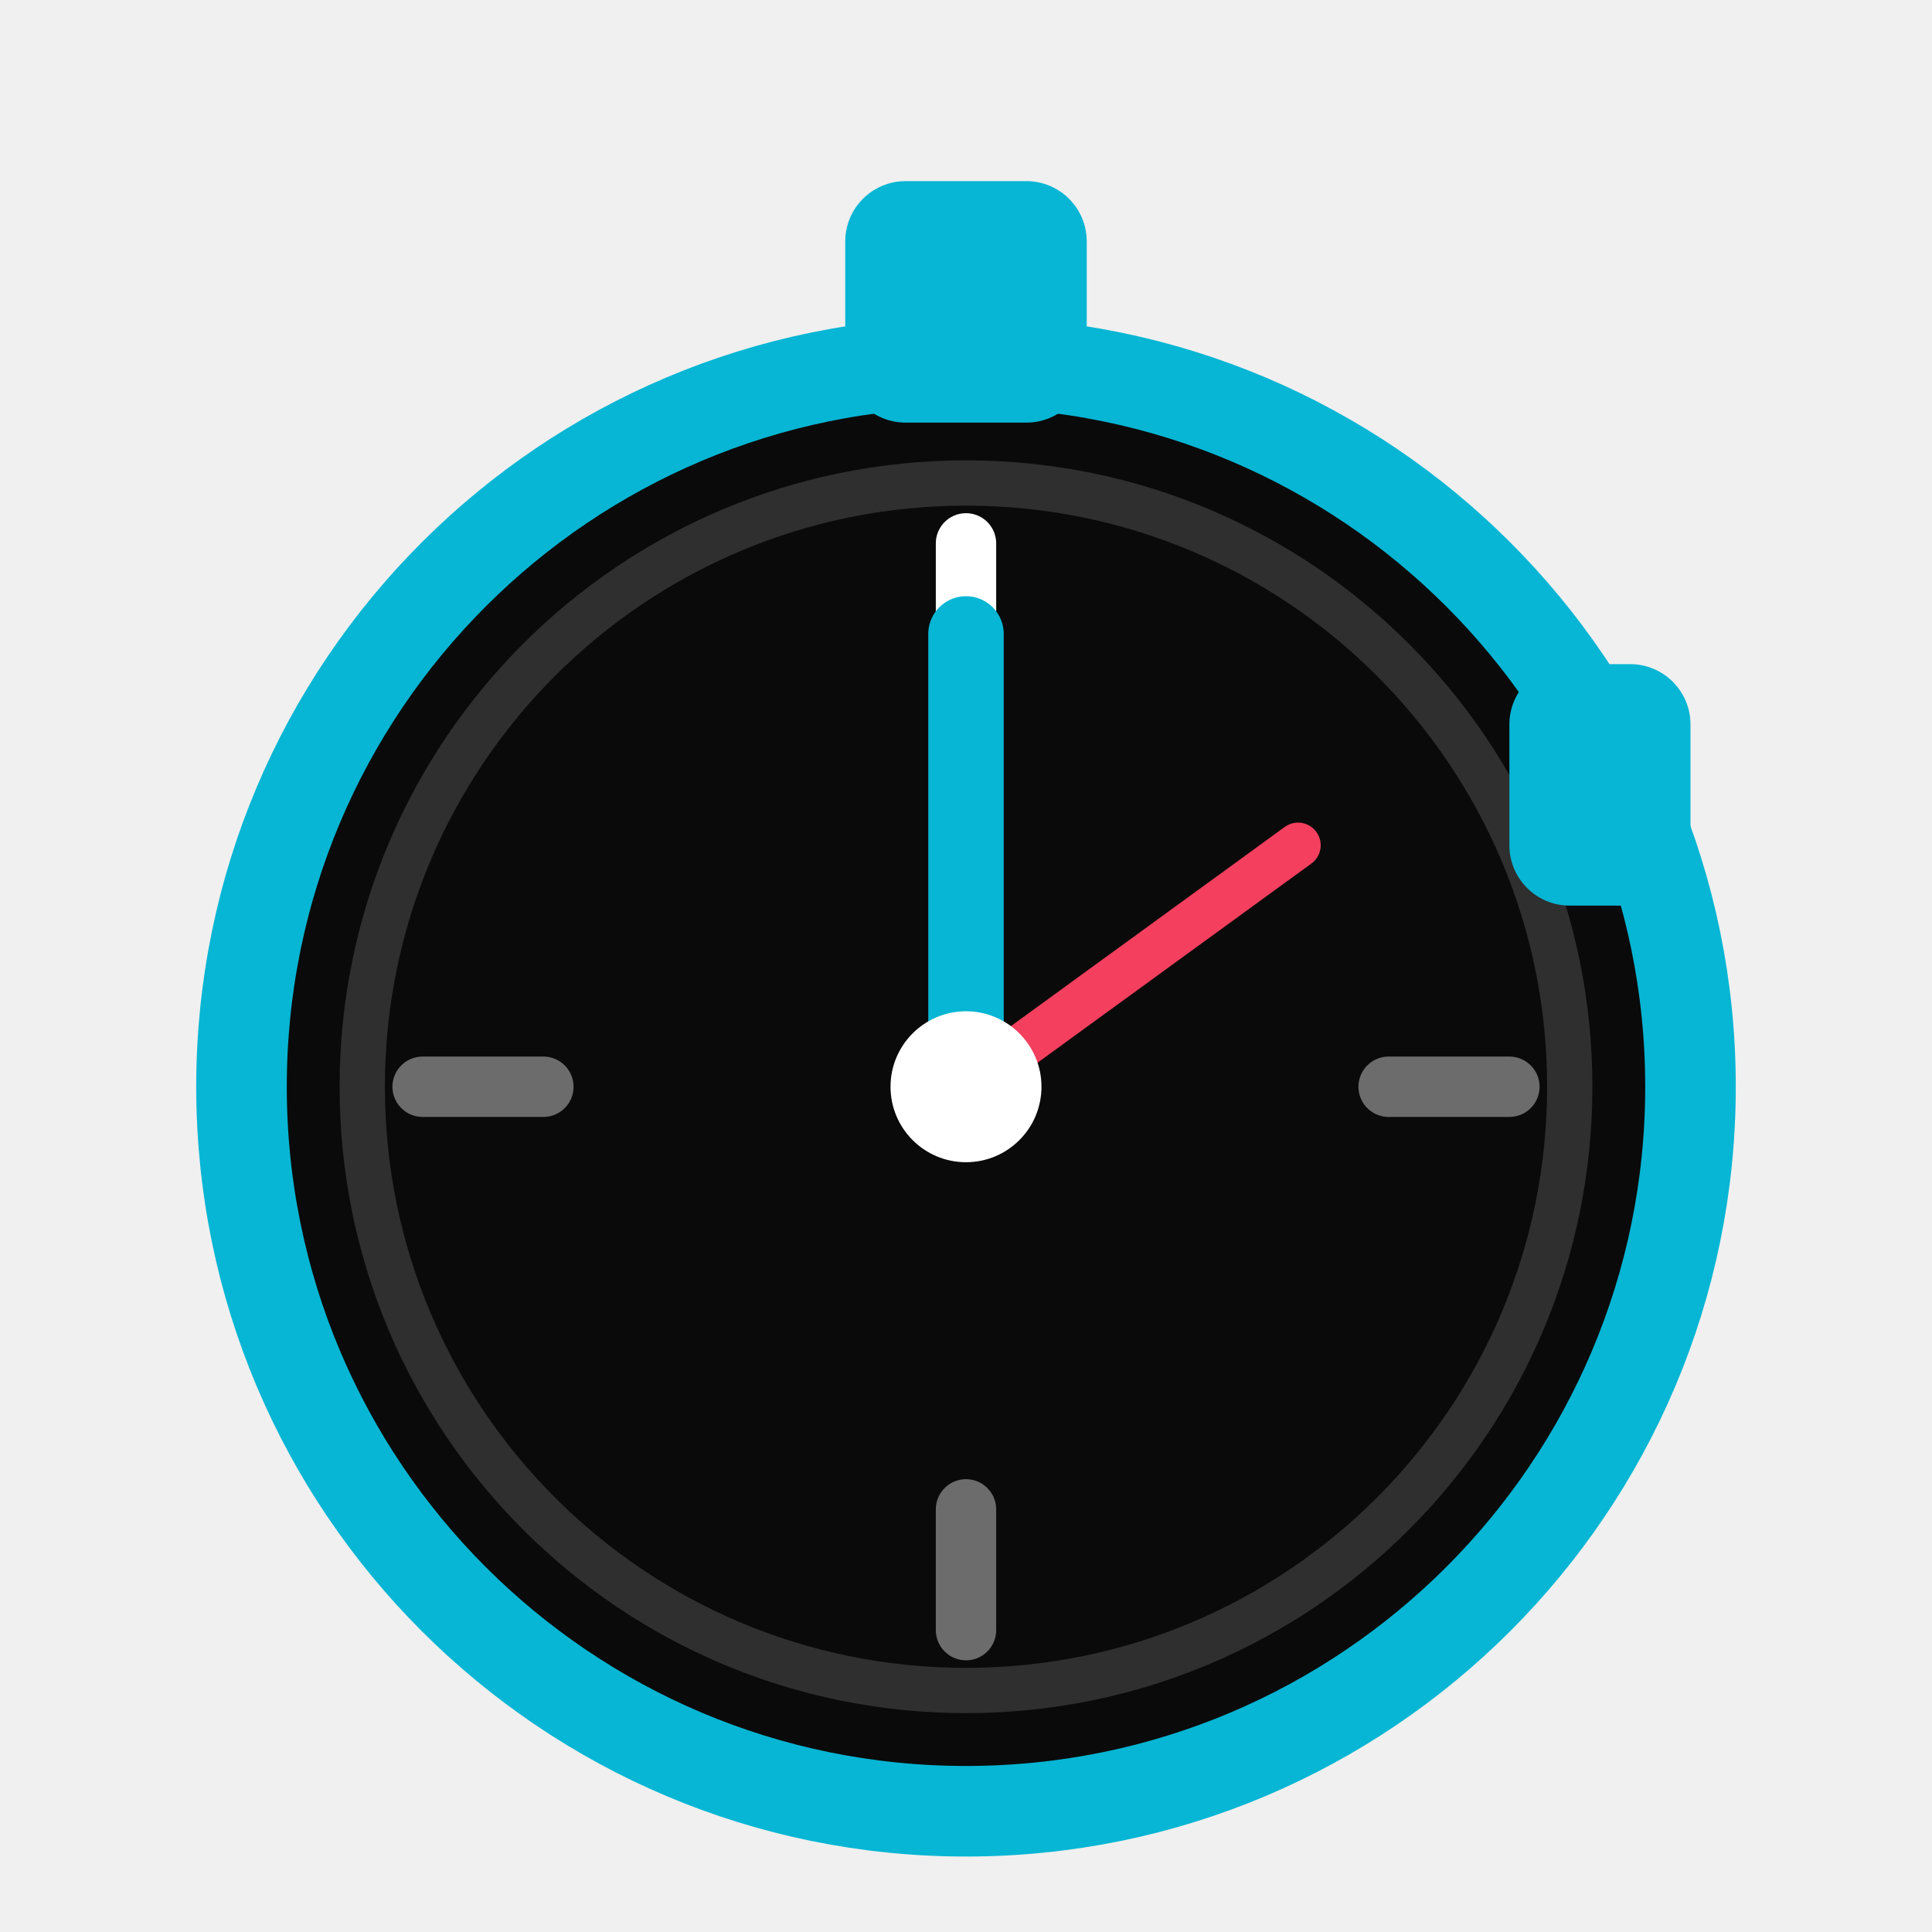
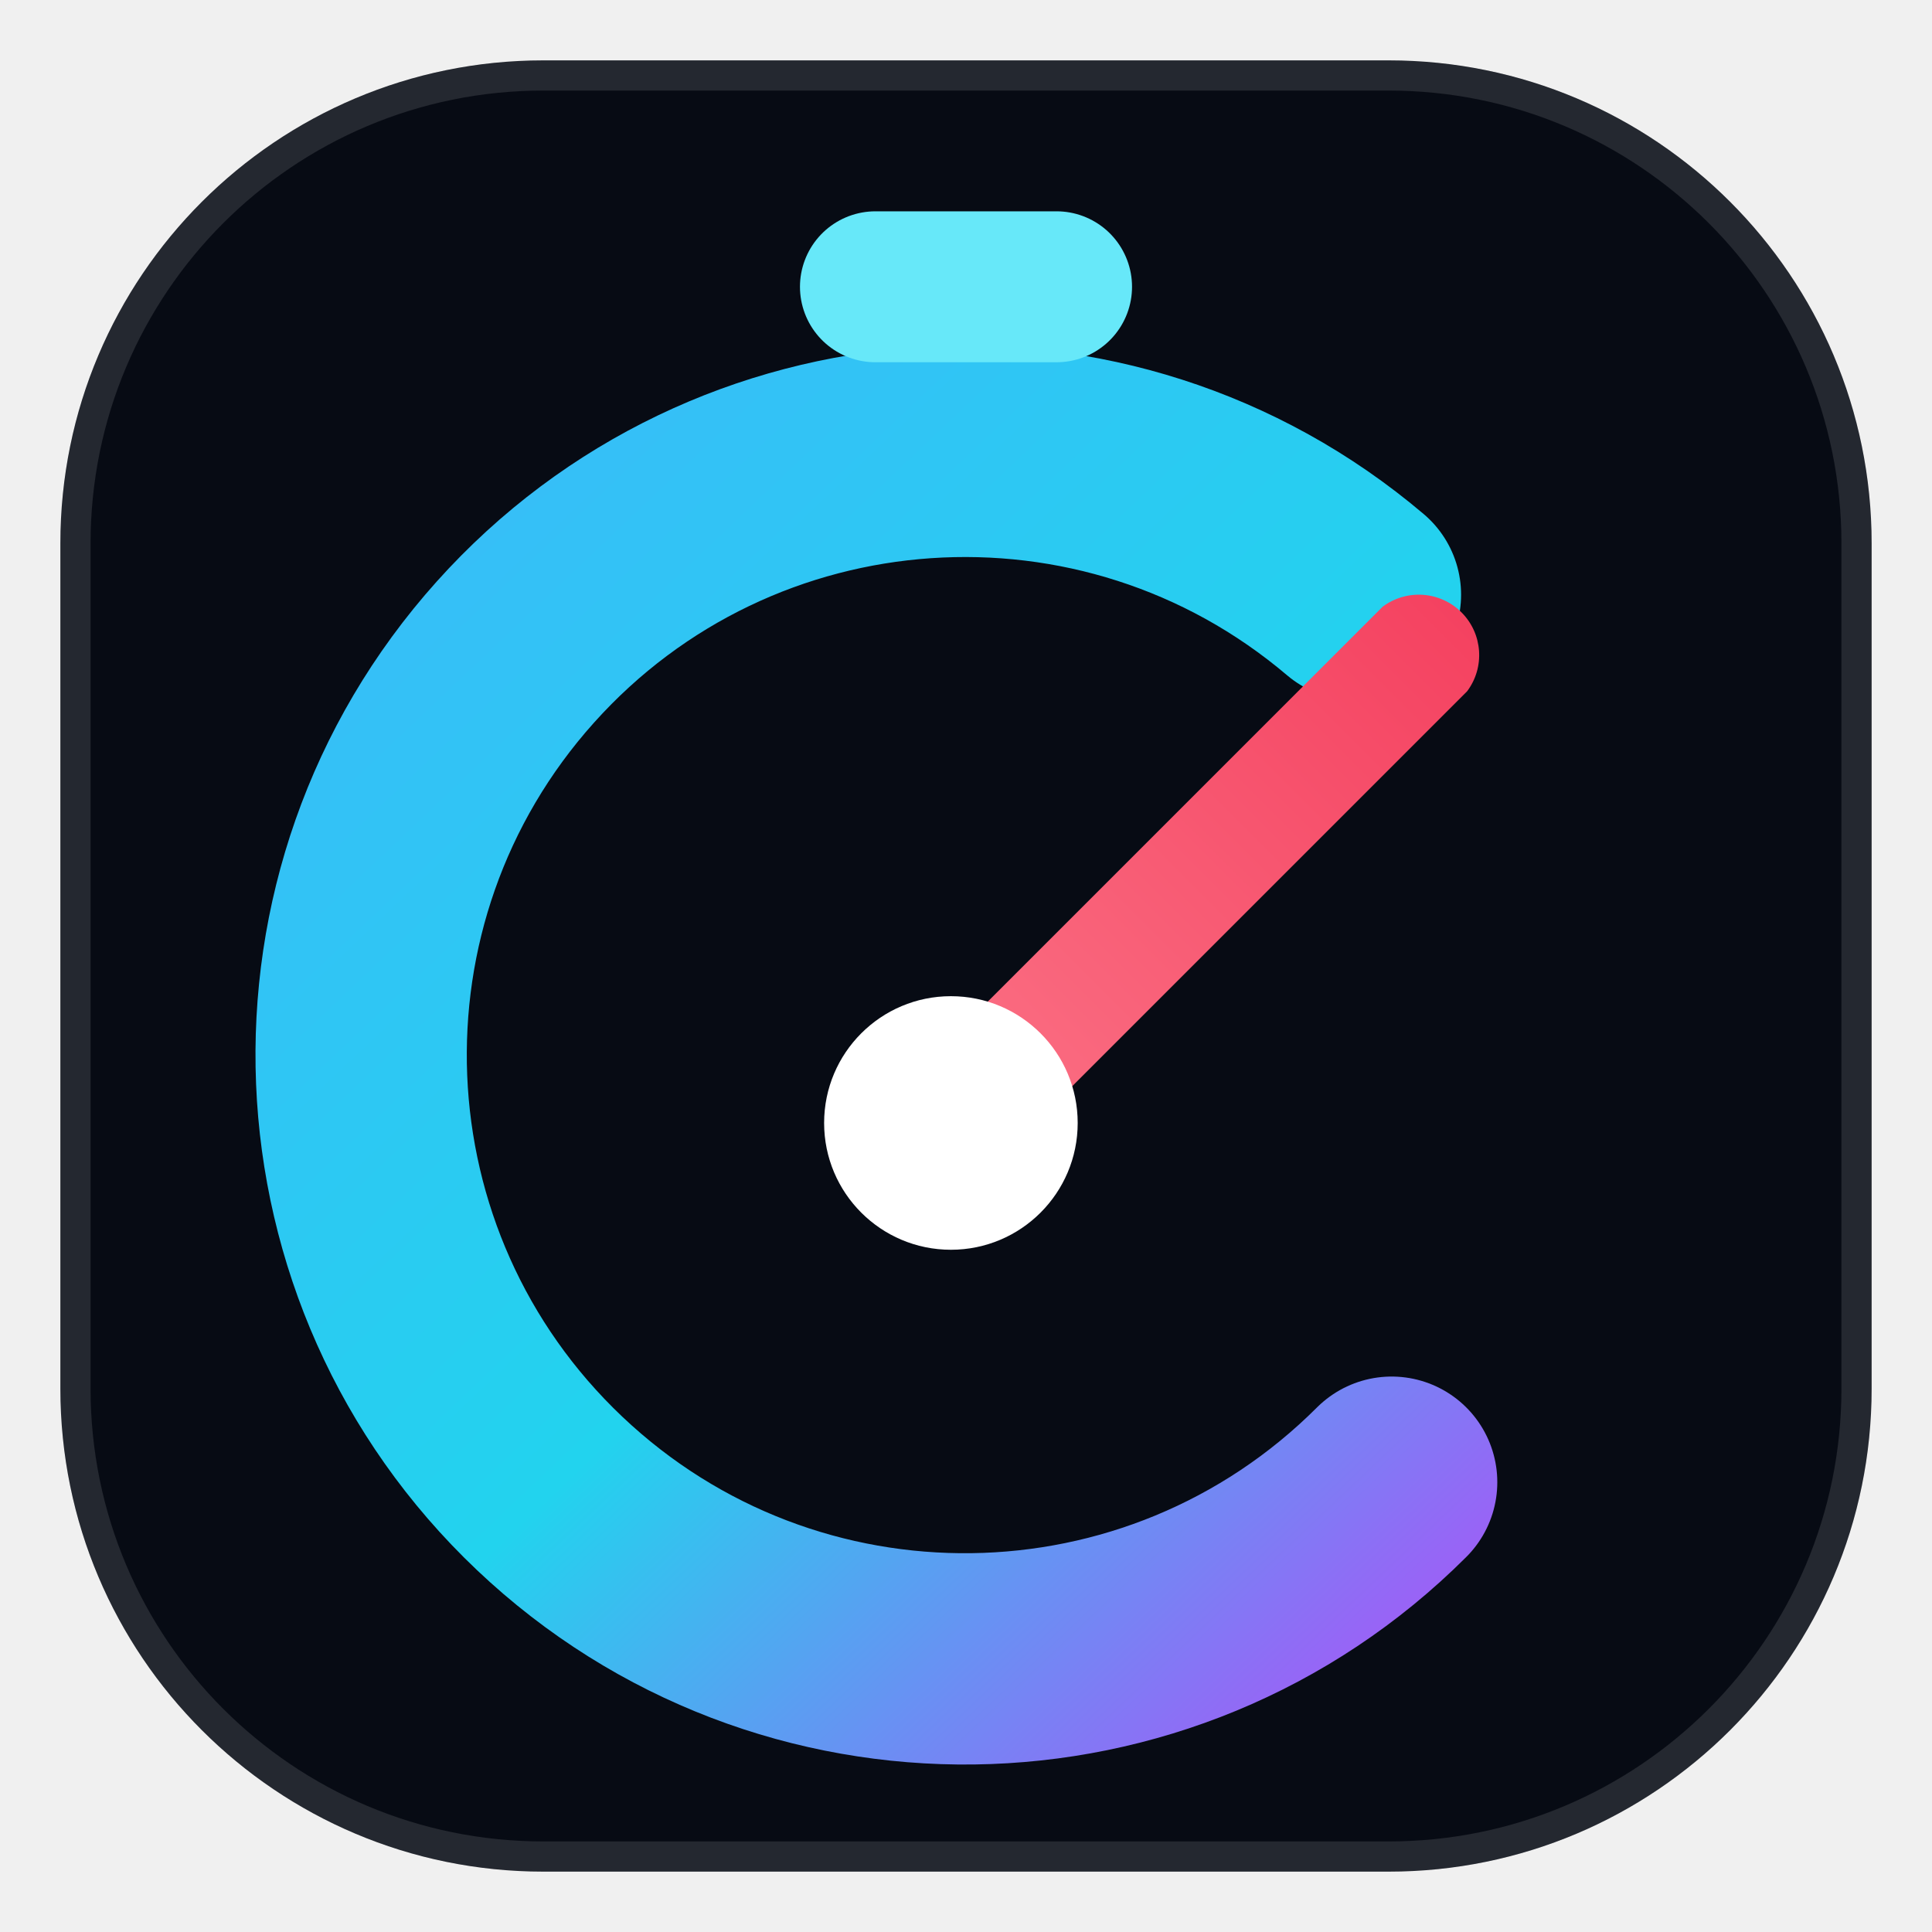
- <svg xmlns="http://www.w3.org/2000/svg" viewBox="0 0 64 64" width="64" height="64">
-   <circle cx="32" cy="36" r="24" fill="#0a0a0a" stroke="#06b6d4" stroke-width="3" />
-   <circle cx="32" cy="36" r="20" fill="none" stroke="#ffffff" stroke-width="1.5" opacity="0.15" />
-   <rect x="28" y="6" width="8" height="8" rx="2" fill="#06b6d4" />
-   <rect x="50" y="22" width="6" height="8" rx="2" fill="#06b6d4" />
-   <line x1="32" y1="18" x2="32" y2="22" stroke="#fff" stroke-width="2" stroke-linecap="round" />
-   <line x1="32" y1="50" x2="32" y2="54" stroke="#fff" stroke-width="2" stroke-linecap="round" opacity="0.4" />
-   <line x1="14" y1="36" x2="18" y2="36" stroke="#fff" stroke-width="2" stroke-linecap="round" opacity="0.4" />
-   <line x1="46" y1="36" x2="50" y2="36" stroke="#fff" stroke-width="2" stroke-linecap="round" opacity="0.4" />
-   <line x1="32" y1="36" x2="32" y2="21" stroke="#06b6d4" stroke-width="2.5" stroke-linecap="round" />
-   <line x1="32" y1="36" x2="43" y2="28" stroke="#f43f5e" stroke-width="1.5" stroke-linecap="round" />
-   <circle cx="32" cy="36" r="2.5" fill="#fff" />
+ <svg xmlns="http://www.w3.org/2000/svg" viewBox="0 0 64 64" width="64" height="64" role="img" aria-labelledby="crono-logo-title">
+   <defs>
+     <linearGradient id="crono-ring" x1="14" y1="16" x2="50" y2="54" gradientUnits="userSpaceOnUse">
+       <stop stop-color="#38BDF8" />
+       <stop offset="0.52" stop-color="#22D3EE" />
+       <stop offset="1" stop-color="#A855F7" />
+     </linearGradient>
+     <linearGradient id="crono-hand" x1="31" y1="37" x2="49" y2="19" gradientUnits="userSpaceOnUse">
+       <stop stop-color="#FB7185" />
+       <stop offset="1" stop-color="#F43F5E" />
+     </linearGradient>
+   </defs>
+   <rect x="2" y="2" width="60" height="60" rx="16" fill="#070B14" />
+   <rect x="2.5" y="2.5" width="59" height="59" rx="15.5" fill="none" stroke="#FFFFFF" stroke-opacity="0.12" />
+   <path d="M44.9 19.7A20 20 0 1 0 46.1 49.1" fill="none" stroke="url(#crono-ring)" stroke-width="7" stroke-linecap="round" />
+   <path d="M29 9.5H35" fill="none" stroke="#67E8F9" stroke-width="5" stroke-linecap="round" />
+   <path d="M29.8 36.1 45.8 20.1a2 2 0 0 1 2.8 2.8L32.6 38.9Z" fill="url(#crono-hand)" />
+   <circle cx="31.5" cy="37.2" r="4.2" fill="#FFFFFF" />
</svg>
